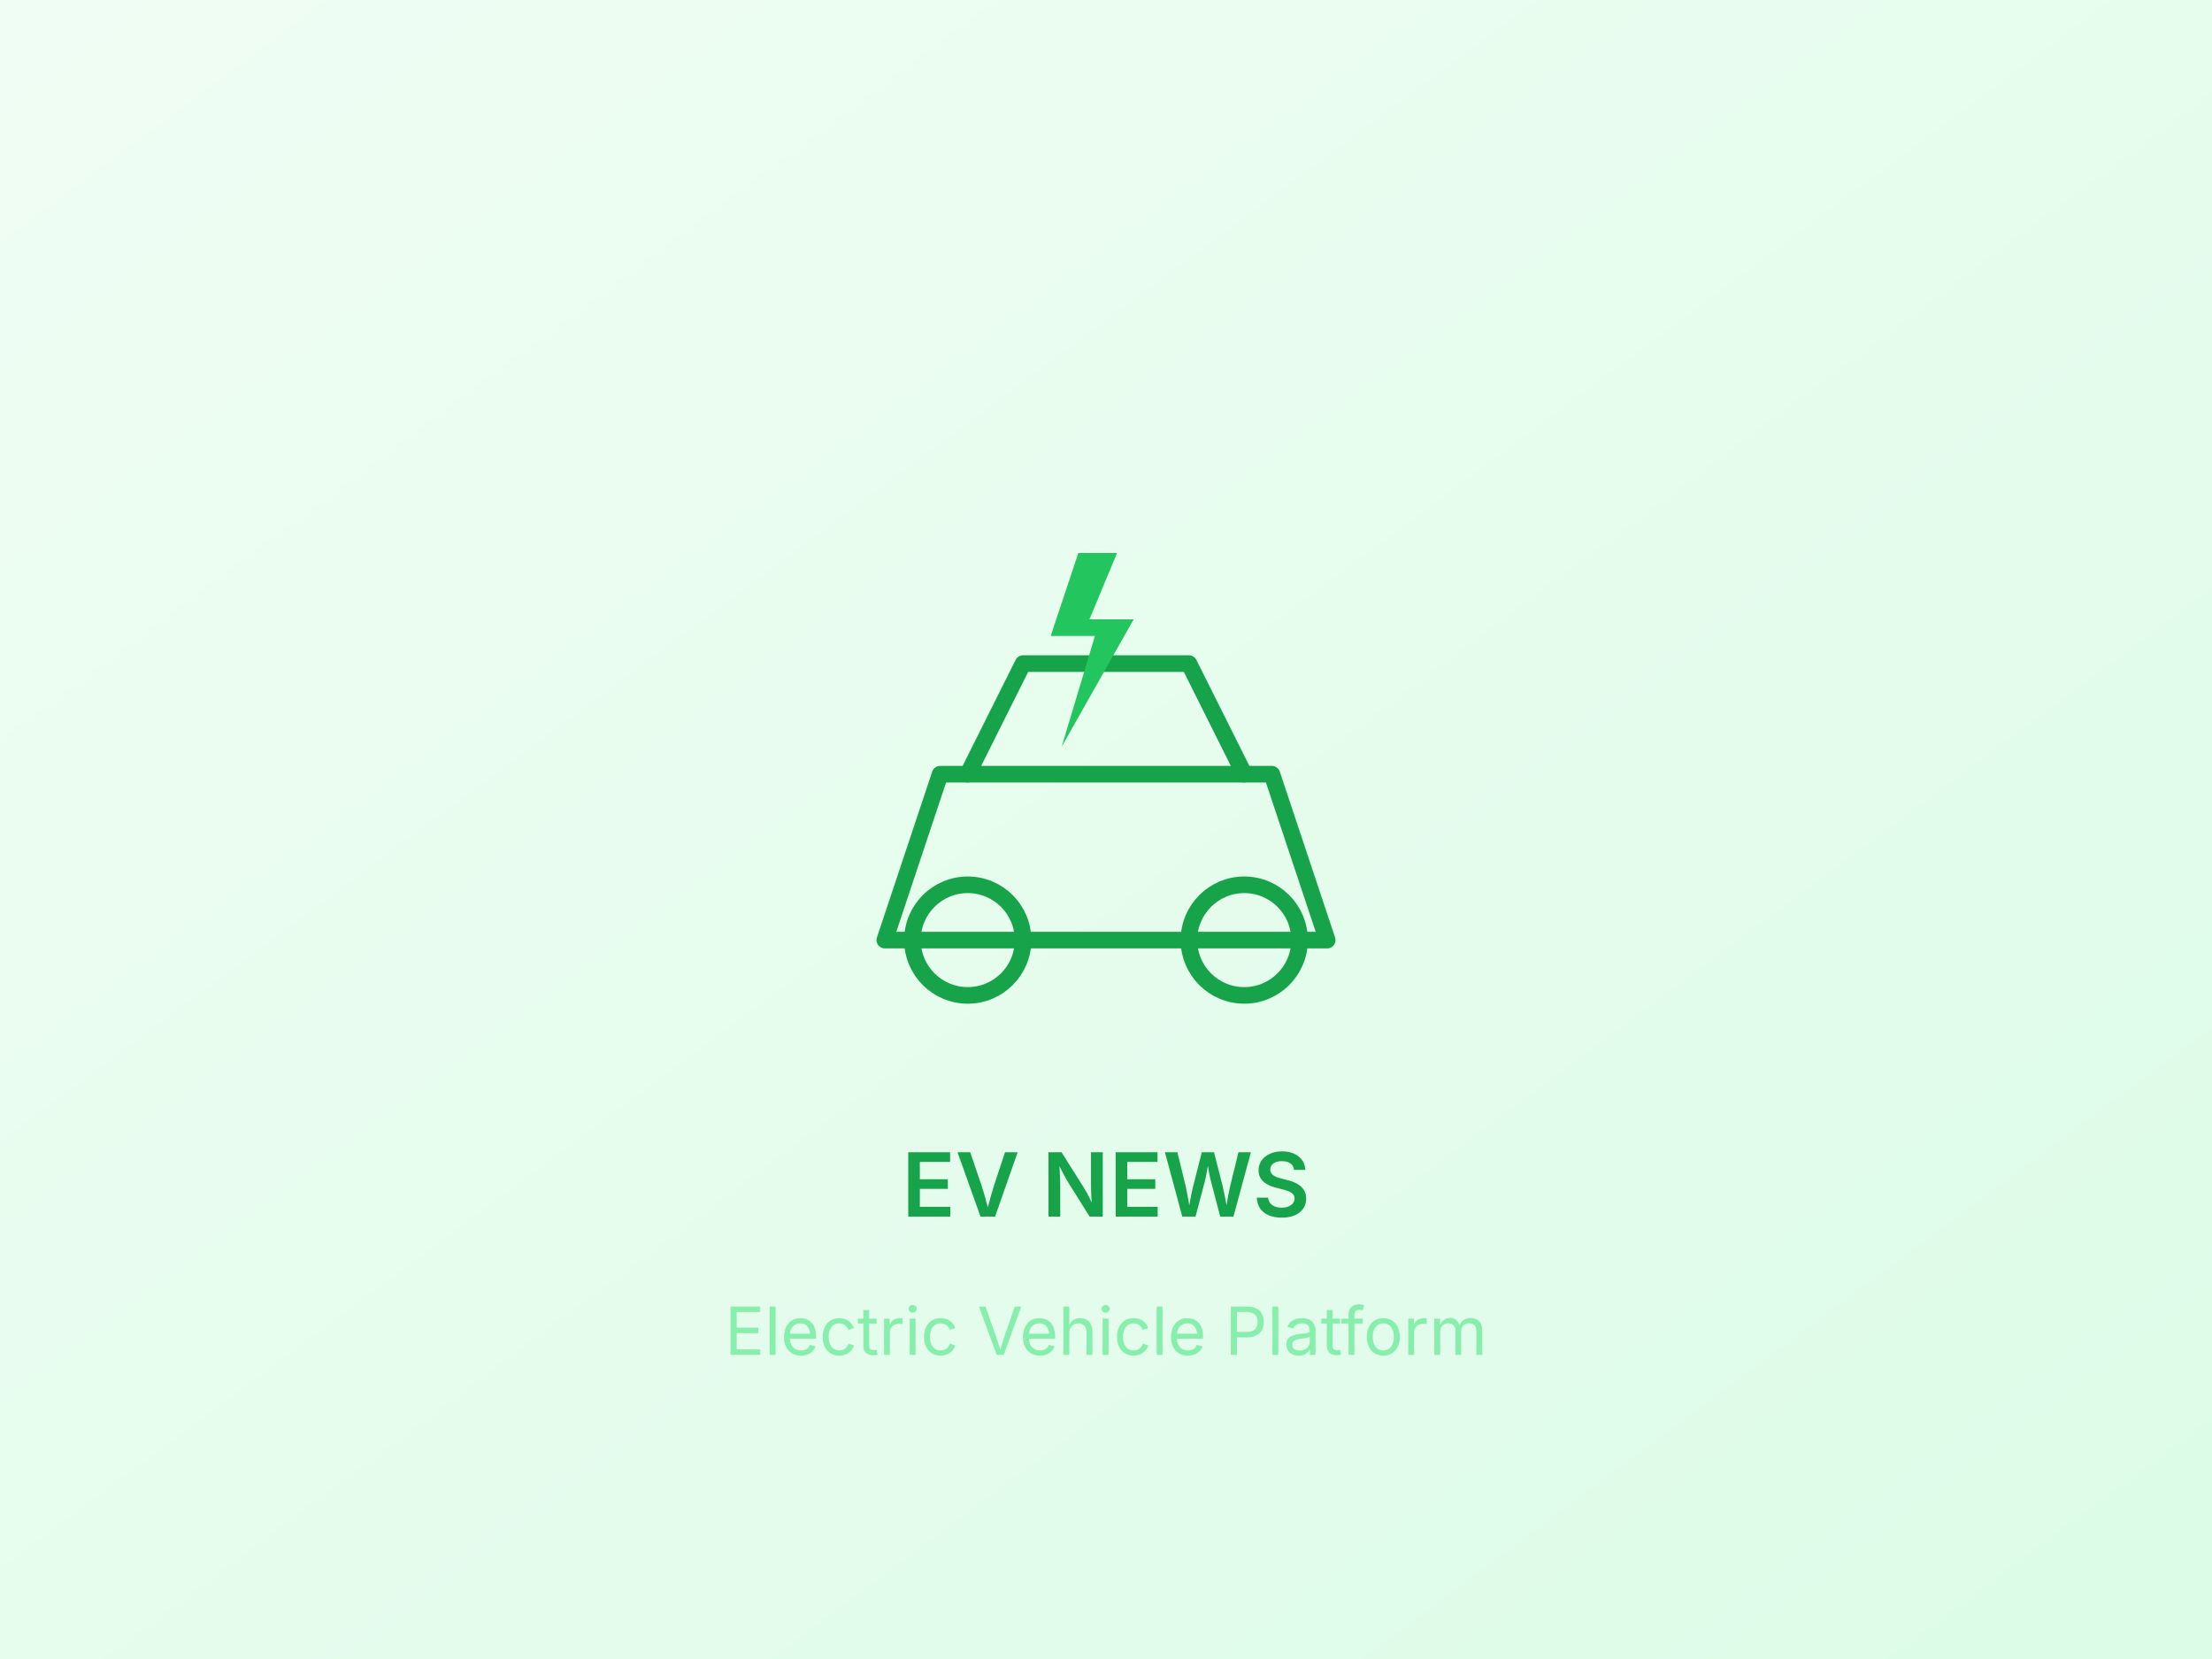
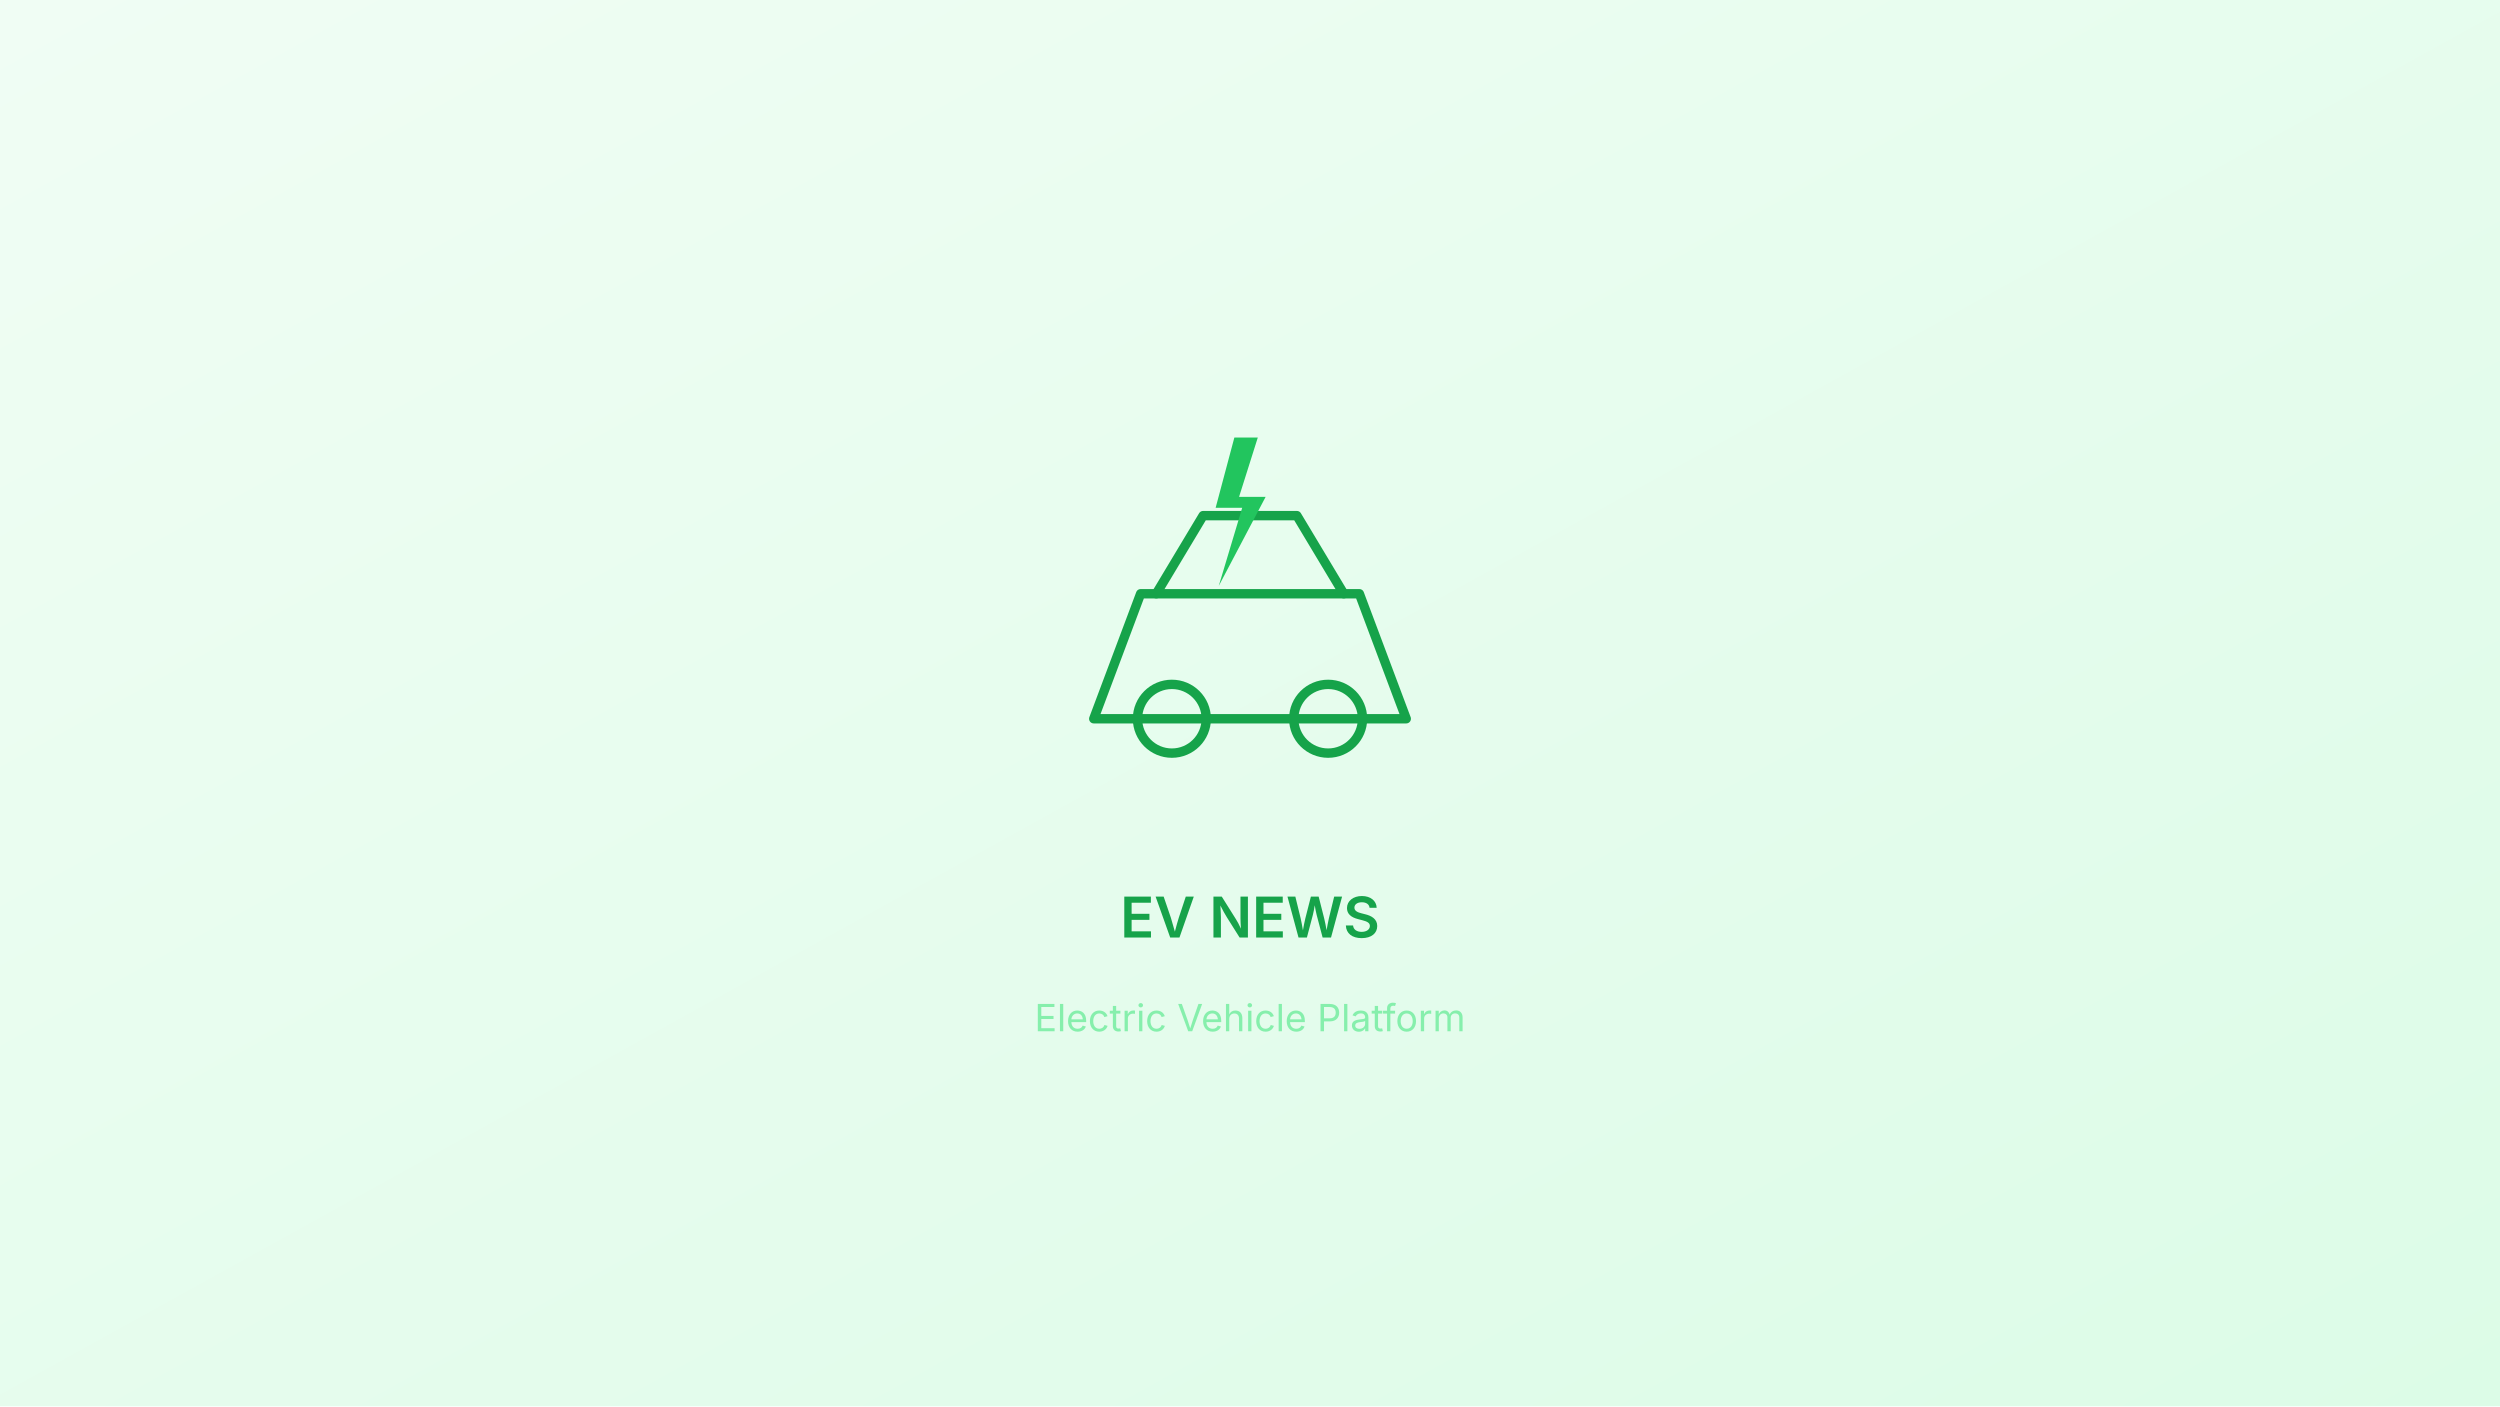
- <svg xmlns="http://www.w3.org/2000/svg" viewBox="0 0 400 300" fill="none">
+ <svg xmlns="http://www.w3.org/2000/svg" viewBox="0 0 1600 900" fill="none">
  <defs>
    <linearGradient id="bgGradient" x1="0%" y1="0%" x2="100%" y2="100%">
      <stop offset="0%" style="stop-color:#f0fdf4" />
      <stop offset="100%" style="stop-color:#dcfce7" />
    </linearGradient>
  </defs>
-   <rect width="400" height="300" fill="url(#bgGradient)" />
-   <g transform="translate(140, 90)">
-     <path d="M20 80 L30 50 L90 50 L100 80 L20 80" stroke="#16a34a" stroke-width="3" fill="none" stroke-linecap="round" stroke-linejoin="round" />
-     <path d="M35 50 L45 30 L75 30 L85 50" stroke="#16a34a" stroke-width="3" fill="none" stroke-linecap="round" stroke-linejoin="round" />
-     <circle cx="35" cy="80" r="10" stroke="#16a34a" stroke-width="3" fill="none" />
-     <circle cx="85" cy="80" r="10" stroke="#16a34a" stroke-width="3" fill="none" />
-     <path d="M55 10 L50 25 L58 25 L52 45 L65 22 L57 22 L62 10 Z" fill="#22c55e" />
+   <rect width="1600" height="900" fill="url(#bgGradient)" />
+   <g transform="translate(680, 280)">
+     <path d="M20 180 L50 100 L190 100 L220 180 L20 180" stroke="#16a34a" stroke-width="6" fill="none" stroke-linecap="round" stroke-linejoin="round" />
+     <path d="M60 100 L90 50 L150 50 L180 100" stroke="#16a34a" stroke-width="6" fill="none" stroke-linecap="round" stroke-linejoin="round" />
+     <circle cx="70" cy="180" r="22" stroke="#16a34a" stroke-width="6" fill="none" />
+     <circle cx="170" cy="180" r="22" stroke="#16a34a" stroke-width="6" fill="none" />
+     <path d="M110 0 L98 45 L115 45 L100 95 L130 38 L113 38 L125 0 Z" fill="#22c55e" />
  </g>
-   <text x="200" y="220" font-family="system-ui, -apple-system, sans-serif" font-size="16" font-weight="600" fill="#16a34a" text-anchor="middle">EV NEWS</text>
-   <text x="200" y="245" font-family="system-ui, -apple-system, sans-serif" font-size="12" fill="#86efac" text-anchor="middle">Electric Vehicle Platform</text>
+   <text x="800" y="600" font-family="system-ui, -apple-system, sans-serif" font-size="36" font-weight="600" fill="#16a34a" text-anchor="middle">EV NEWS</text>
+   <text x="800" y="660" font-family="system-ui, -apple-system, sans-serif" font-size="24" fill="#86efac" text-anchor="middle">Electric Vehicle Platform</text>
</svg>
